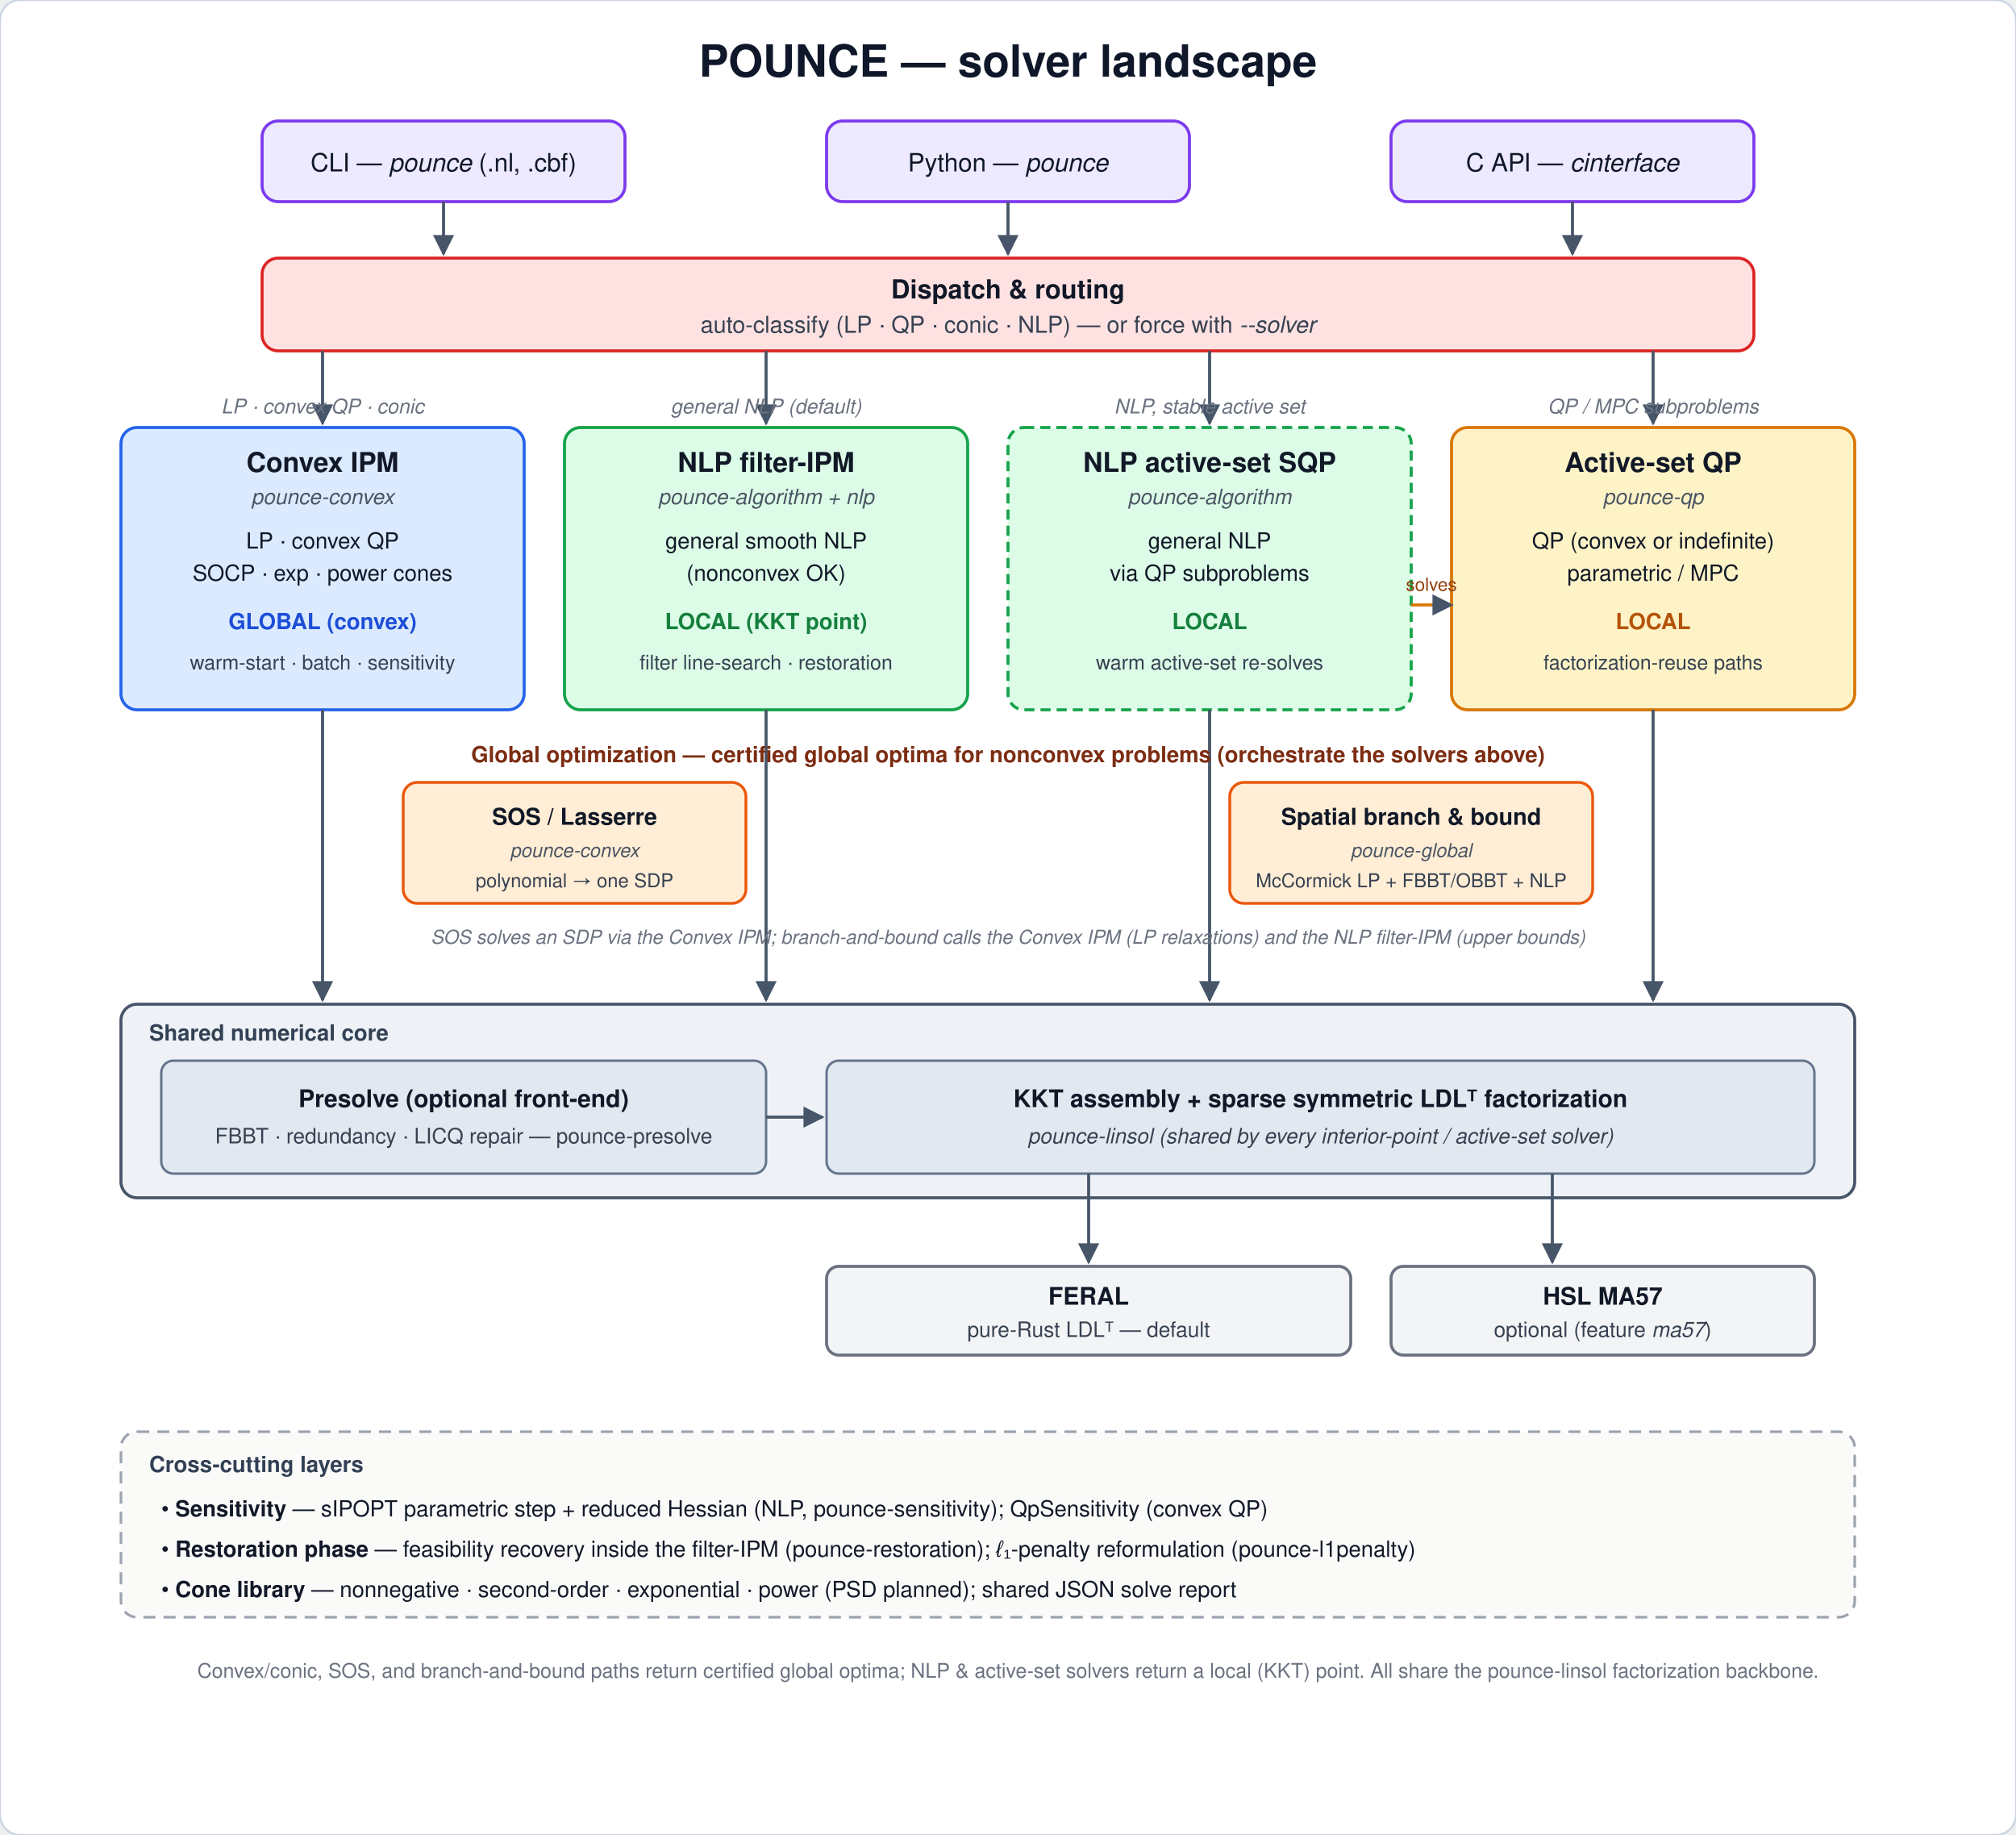
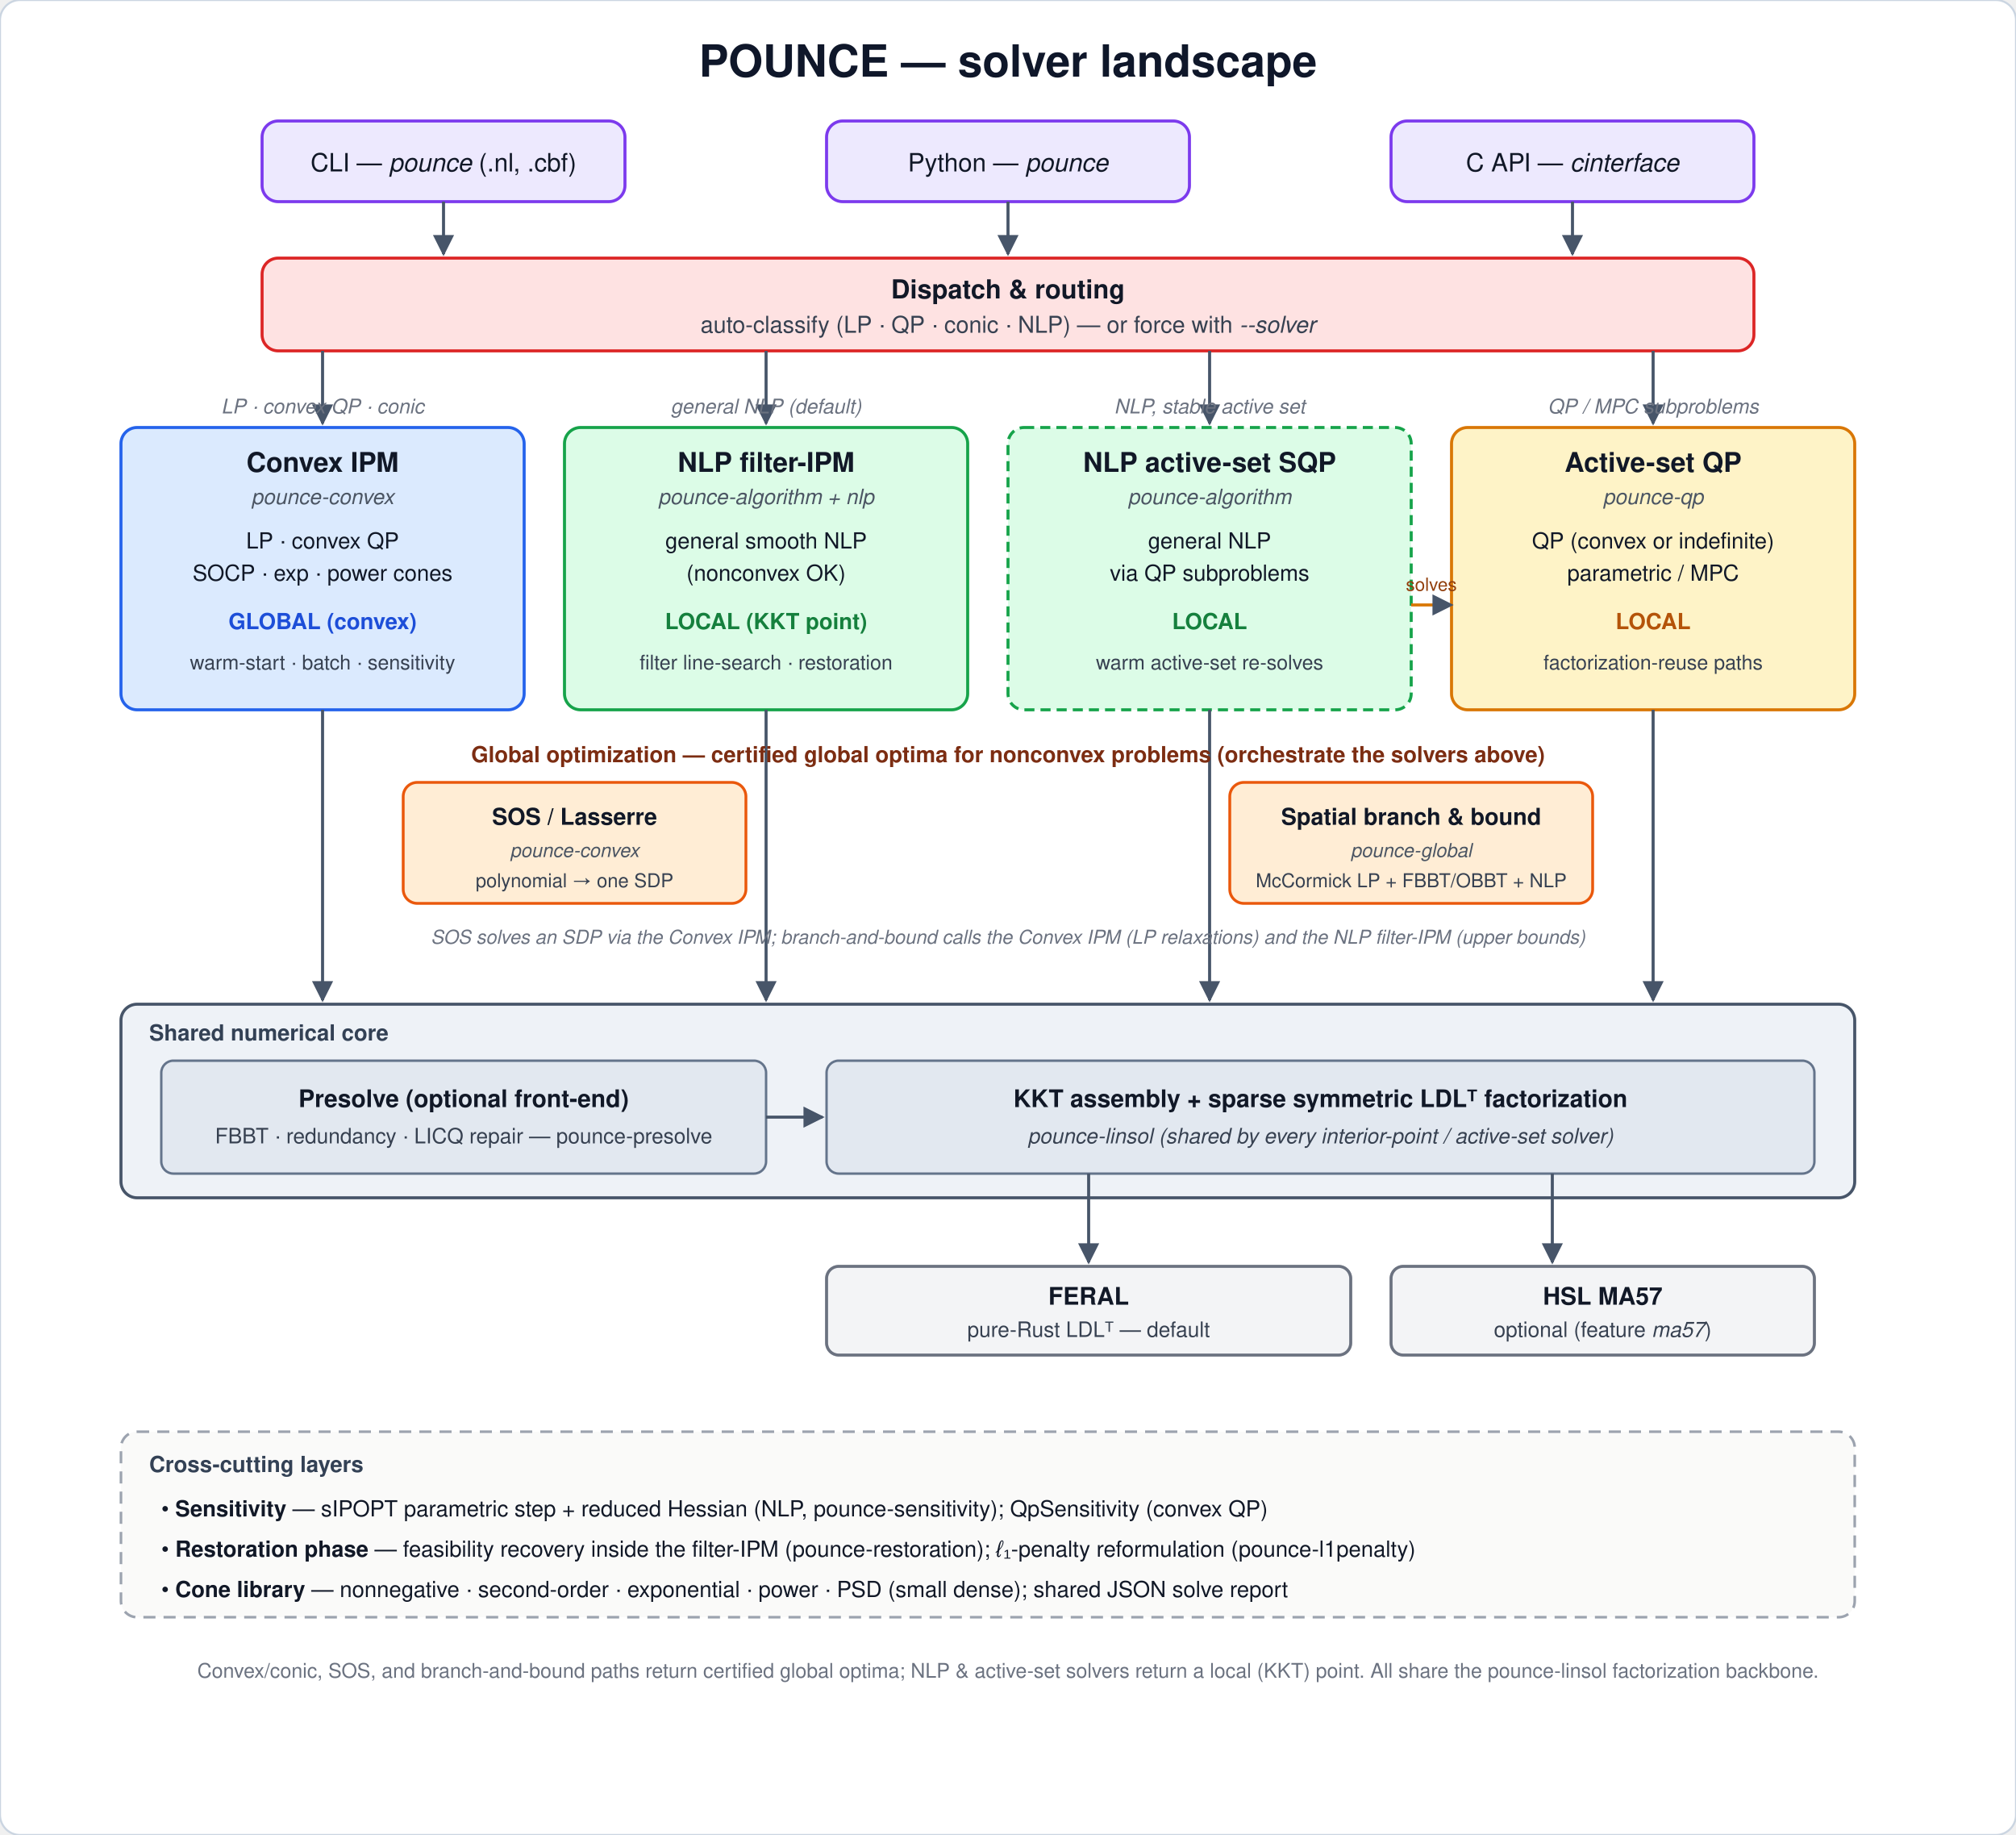
<svg xmlns="http://www.w3.org/2000/svg" viewBox="0 0 1000 910" font-family="Helvetica, Arial, sans-serif">
  <defs>
    <marker id="arrow" viewBox="0 0 10 10" refX="9" refY="5" markerWidth="7" markerHeight="7" orient="auto-start-reverse">
      <path d="M0,0 L10,5 L0,10 z" fill="#475569" />
    </marker>
  </defs>
  <rect x="0" y="0" width="1000" height="910" rx="10" fill="#ffffff" stroke="#cbd5e1" stroke-width="1" />
  <text x="500" y="38" text-anchor="middle" font-size="22" font-weight="bold" fill="#0f172a">POUNCE — solver landscape</text>
  <g>
    <rect x="130" y="60" width="180" height="40" rx="8" fill="#ede9fe" stroke="#7c3aed" stroke-width="1.5" />
    <text x="220" y="85" text-anchor="middle" font-size="12.5" fill="#111827">CLI — <tspan font-style="italic">pounce</tspan> (.nl, .cbf)</text>
    <rect x="410" y="60" width="180" height="40" rx="8" fill="#ede9fe" stroke="#7c3aed" stroke-width="1.5" />
    <text x="500" y="85" text-anchor="middle" font-size="12.5" fill="#111827">Python — <tspan font-style="italic">pounce</tspan>
    </text>
    <rect x="690" y="60" width="180" height="40" rx="8" fill="#ede9fe" stroke="#7c3aed" stroke-width="1.5" />
    <text x="780" y="85" text-anchor="middle" font-size="12.5" fill="#111827">C API — <tspan font-style="italic">cinterface</tspan>
    </text>
  </g>
  <line x1="220" y1="100" x2="220" y2="126" stroke="#475569" stroke-width="1.5" marker-end="url(#arrow)" />
  <line x1="500" y1="100" x2="500" y2="126" stroke="#475569" stroke-width="1.5" marker-end="url(#arrow)" />
  <line x1="780" y1="100" x2="780" y2="126" stroke="#475569" stroke-width="1.5" marker-end="url(#arrow)" />
  <rect x="130" y="128" width="740" height="46" rx="8" fill="#fee2e2" stroke="#dc2626" stroke-width="1.5" />
  <text x="500" y="148" text-anchor="middle" font-size="13" font-weight="bold" fill="#111827">Dispatch &amp; routing</text>
  <text x="500" y="165" text-anchor="middle" font-size="11.5" fill="#374151">auto-classify (LP · QP · conic · NLP) — or force with <tspan font-style="italic">--solver</tspan>
  </text>
  <line x1="160" y1="174" x2="160" y2="210" stroke="#475569" stroke-width="1.5" marker-end="url(#arrow)" />
  <line x1="380" y1="174" x2="380" y2="210" stroke="#475569" stroke-width="1.5" marker-end="url(#arrow)" />
  <line x1="600" y1="174" x2="600" y2="210" stroke="#475569" stroke-width="1.5" marker-end="url(#arrow)" />
  <line x1="820" y1="174" x2="820" y2="210" stroke="#475569" stroke-width="1.5" marker-end="url(#arrow)" />
  <text x="160" y="205" text-anchor="middle" font-size="10" font-style="italic" fill="#6b7280">LP · convex QP · conic</text>
  <text x="380" y="205" text-anchor="middle" font-size="10" font-style="italic" fill="#6b7280">general NLP (default)</text>
  <text x="600" y="205" text-anchor="middle" font-size="10" font-style="italic" fill="#6b7280">NLP, stable active set</text>
  <text x="820" y="205" text-anchor="middle" font-size="10" font-style="italic" fill="#6b7280">QP / MPC subproblems</text>
  <rect x="60" y="212" width="200" height="140" rx="8" fill="#dbeafe" stroke="#2563eb" stroke-width="1.5" />
  <text x="160" y="234" text-anchor="middle" font-size="13.5" font-weight="bold" fill="#111827">Convex IPM</text>
  <text x="160" y="250" text-anchor="middle" font-size="10.5" font-style="italic" fill="#4b5563">pounce-convex</text>
  <text x="160" y="272" text-anchor="middle" font-size="11" fill="#111827">LP · convex QP</text>
  <text x="160" y="288" text-anchor="middle" font-size="11" fill="#111827">SOCP · exp · power cones</text>
  <text x="160" y="312" text-anchor="middle" font-size="11" font-weight="bold" fill="#1d4ed8">GLOBAL (convex)</text>
  <text x="160" y="332" text-anchor="middle" font-size="10" fill="#374151">warm-start · batch · sensitivity</text>
  <rect x="280" y="212" width="200" height="140" rx="8" fill="#dcfce7" stroke="#16a34a" stroke-width="1.5" />
  <text x="380" y="234" text-anchor="middle" font-size="13.5" font-weight="bold" fill="#111827">NLP filter-IPM</text>
  <text x="380" y="250" text-anchor="middle" font-size="10.5" font-style="italic" fill="#4b5563">pounce-algorithm + nlp</text>
  <text x="380" y="272" text-anchor="middle" font-size="11" fill="#111827">general smooth NLP</text>
  <text x="380" y="288" text-anchor="middle" font-size="11" fill="#111827">(nonconvex OK)</text>
  <text x="380" y="312" text-anchor="middle" font-size="11" font-weight="bold" fill="#15803d">LOCAL (KKT point)</text>
  <text x="380" y="332" text-anchor="middle" font-size="10" fill="#374151">filter line-search · restoration</text>
  <rect x="500" y="212" width="200" height="140" rx="8" fill="#dcfce7" stroke="#16a34a" stroke-width="1.5" stroke-dasharray="5 3" />
  <text x="600" y="234" text-anchor="middle" font-size="13.5" font-weight="bold" fill="#111827">NLP active-set SQP</text>
  <text x="600" y="250" text-anchor="middle" font-size="10.5" font-style="italic" fill="#4b5563">pounce-algorithm</text>
  <text x="600" y="272" text-anchor="middle" font-size="11" fill="#111827">general NLP</text>
  <text x="600" y="288" text-anchor="middle" font-size="11" fill="#111827">via QP subproblems</text>
  <text x="600" y="312" text-anchor="middle" font-size="11" font-weight="bold" fill="#15803d">LOCAL</text>
  <text x="600" y="332" text-anchor="middle" font-size="10" fill="#374151">warm active-set re-solves</text>
  <rect x="720" y="212" width="200" height="140" rx="8" fill="#fef3c7" stroke="#d97706" stroke-width="1.5" />
  <text x="820" y="234" text-anchor="middle" font-size="13.5" font-weight="bold" fill="#111827">Active-set QP</text>
  <text x="820" y="250" text-anchor="middle" font-size="10.5" font-style="italic" fill="#4b5563">pounce-qp</text>
  <text x="820" y="272" text-anchor="middle" font-size="11" fill="#111827">QP (convex or indefinite)</text>
  <text x="820" y="288" text-anchor="middle" font-size="11" fill="#111827">parametric / MPC</text>
  <text x="820" y="312" text-anchor="middle" font-size="11" font-weight="bold" fill="#b45309">LOCAL</text>
  <text x="820" y="332" text-anchor="middle" font-size="10" fill="#374151">factorization-reuse paths</text>
  <line x1="700" y1="300" x2="720" y2="300" stroke="#d97706" stroke-width="1.5" marker-end="url(#arrow)" />
  <text x="710" y="293" text-anchor="middle" font-size="9" fill="#92400e">solves</text>
  <line x1="160" y1="352" x2="160" y2="496" stroke="#475569" stroke-width="1.5" marker-end="url(#arrow)" />
  <line x1="380" y1="352" x2="380" y2="496" stroke="#475569" stroke-width="1.5" marker-end="url(#arrow)" />
  <line x1="600" y1="352" x2="600" y2="496" stroke="#475569" stroke-width="1.5" marker-end="url(#arrow)" />
  <line x1="820" y1="352" x2="820" y2="496" stroke="#475569" stroke-width="1.5" marker-end="url(#arrow)" />
  <text x="500" y="378" text-anchor="middle" font-size="11" font-weight="bold" fill="#7c2d12">Global optimization — certified global optima for nonconvex problems (orchestrate the solvers above)</text>
  <rect x="200" y="388" width="170" height="60" rx="7" fill="#ffedd5" stroke="#ea580c" stroke-width="1.4" />
  <text x="285" y="409" text-anchor="middle" font-size="11.5" font-weight="bold" fill="#111827">SOS / Lasserre</text>
  <text x="285" y="425" text-anchor="middle" font-size="9.5" font-style="italic" fill="#4b5563">pounce-convex</text>
  <text x="285" y="440" text-anchor="middle" font-size="9.5" fill="#374151">polynomial → one SDP</text>
  <rect x="610" y="388" width="180" height="60" rx="7" fill="#ffedd5" stroke="#ea580c" stroke-width="1.4" />
  <text x="700" y="409" text-anchor="middle" font-size="11.5" font-weight="bold" fill="#111827">Spatial branch &amp; bound</text>
  <text x="700" y="425" text-anchor="middle" font-size="9.5" font-style="italic" fill="#4b5563">pounce-global</text>
  <text x="700" y="440" text-anchor="middle" font-size="9.5" fill="#374151">McCormick LP + FBBT/OBBT + NLP</text>
  <text x="500" y="468" text-anchor="middle" font-size="9.5" font-style="italic" fill="#6b7280">SOS solves an SDP via the Convex IPM; branch-and-bound calls the Convex IPM (LP relaxations) and the NLP filter-IPM (upper bounds)</text>
  <g transform="translate(0,90)">
    <rect x="60" y="408" width="860" height="96" rx="8" fill="#eef2f7" stroke="#475569" stroke-width="1.5" />
    <text x="74" y="426" font-size="11" font-weight="bold" fill="#334155">Shared numerical core</text>
    <rect x="80" y="436" width="300" height="56" rx="6" fill="#e2e8f0" stroke="#64748b" stroke-width="1.2" />
    <text x="230" y="459" text-anchor="middle" font-size="12" font-weight="bold" fill="#111827">Presolve (optional front-end)</text>
    <text x="230" y="477" text-anchor="middle" font-size="10.5" fill="#374151">FBBT · redundancy · LICQ repair — pounce-presolve</text>
    <rect x="410" y="436" width="490" height="56" rx="6" fill="#e2e8f0" stroke="#64748b" stroke-width="1.2" />
    <text x="655" y="459" text-anchor="middle" font-size="12" font-weight="bold" fill="#111827">KKT assembly + sparse symmetric LDLᵀ factorization</text>
    <text x="655" y="477" text-anchor="middle" font-size="10.5" font-style="italic" fill="#374151">pounce-linsol (shared by every interior-point / active-set solver)</text>
    <line x1="380" y1="464" x2="408" y2="464" stroke="#475569" stroke-width="1.5" marker-end="url(#arrow)" />
    <line x1="540" y1="492" x2="540" y2="536" stroke="#475569" stroke-width="1.5" marker-end="url(#arrow)" />
    <line x1="770" y1="492" x2="770" y2="536" stroke="#475569" stroke-width="1.5" marker-end="url(#arrow)" />
    <rect x="410" y="538" width="260" height="44" rx="6" fill="#f3f4f6" stroke="#6b7280" stroke-width="1.5" />
    <text x="540" y="557" text-anchor="middle" font-size="12" font-weight="bold" fill="#111827">FERAL</text>
    <text x="540" y="573" text-anchor="middle" font-size="10.5" fill="#374151">pure-Rust LDLᵀ — default</text>
    <rect x="690" y="538" width="210" height="44" rx="6" fill="#f3f4f6" stroke="#6b7280" stroke-width="1.5" />
    <text x="795" y="557" text-anchor="middle" font-size="12" font-weight="bold" fill="#111827">HSL MA57</text>
    <text x="795" y="573" text-anchor="middle" font-size="10.5" fill="#374151">optional (feature <tspan font-style="italic">ma57</tspan>)</text>
    <rect x="60" y="620" width="860" height="92" rx="8" fill="#fafaf9" stroke="#9ca3af" stroke-width="1.3" stroke-dasharray="6 4" />
    <text x="74" y="640" font-size="11" font-weight="bold" fill="#334155">Cross-cutting layers</text>
    <text x="80" y="662" font-size="11" fill="#111827">• <tspan font-weight="bold">Sensitivity</tspan> — sIPOPT parametric step + reduced Hessian (NLP, pounce-sensitivity); QpSensitivity (convex QP)</text>
    <text x="80" y="682" font-size="11" fill="#111827">• <tspan font-weight="bold">Restoration phase</tspan> — feasibility recovery inside the filter-IPM (pounce-restoration); ℓ₁-penalty reformulation (pounce-l1penalty)</text>
-     <text x="80" y="702" font-size="11" fill="#111827">• <tspan font-weight="bold">Cone library</tspan> — nonnegative · second-order · exponential · power (PSD planned); shared JSON solve report</text>
+     <text x="80" y="702" font-size="11" fill="#111827">• <tspan font-weight="bold">Cone library</tspan> — nonnegative · second-order · exponential · power · PSD (small dense); shared JSON solve report</text>
    <text x="500" y="742" text-anchor="middle" font-size="10" fill="#6b7280">Convex/conic, SOS, and branch-and-bound paths return certified global optima; NLP &amp; active-set solvers return a local (KKT) point. All share the pounce-linsol factorization backbone.</text>
  </g>
</svg>
